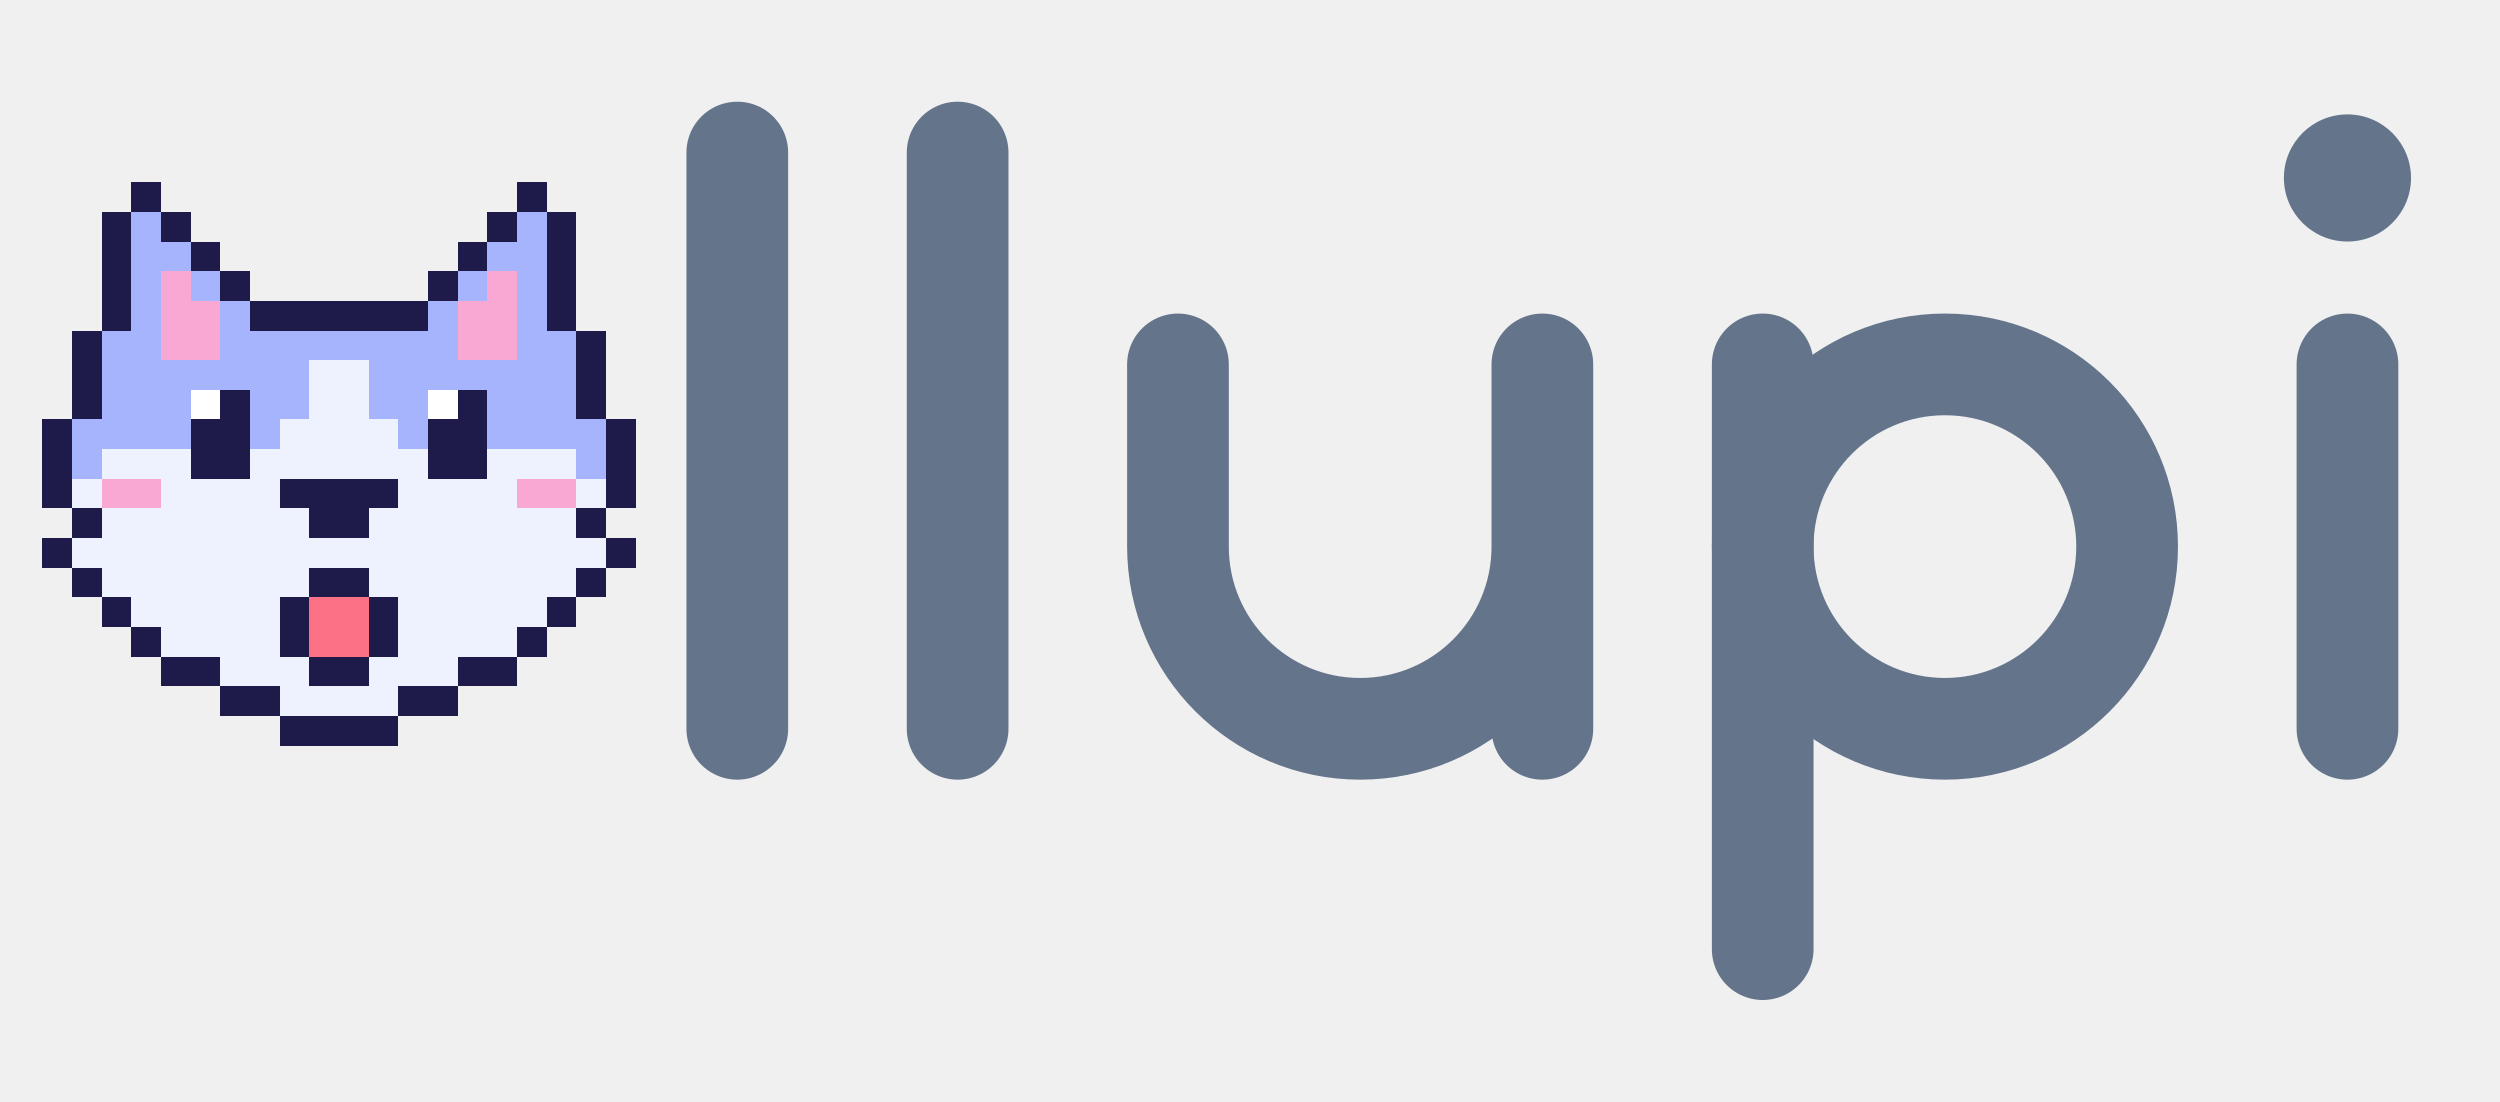
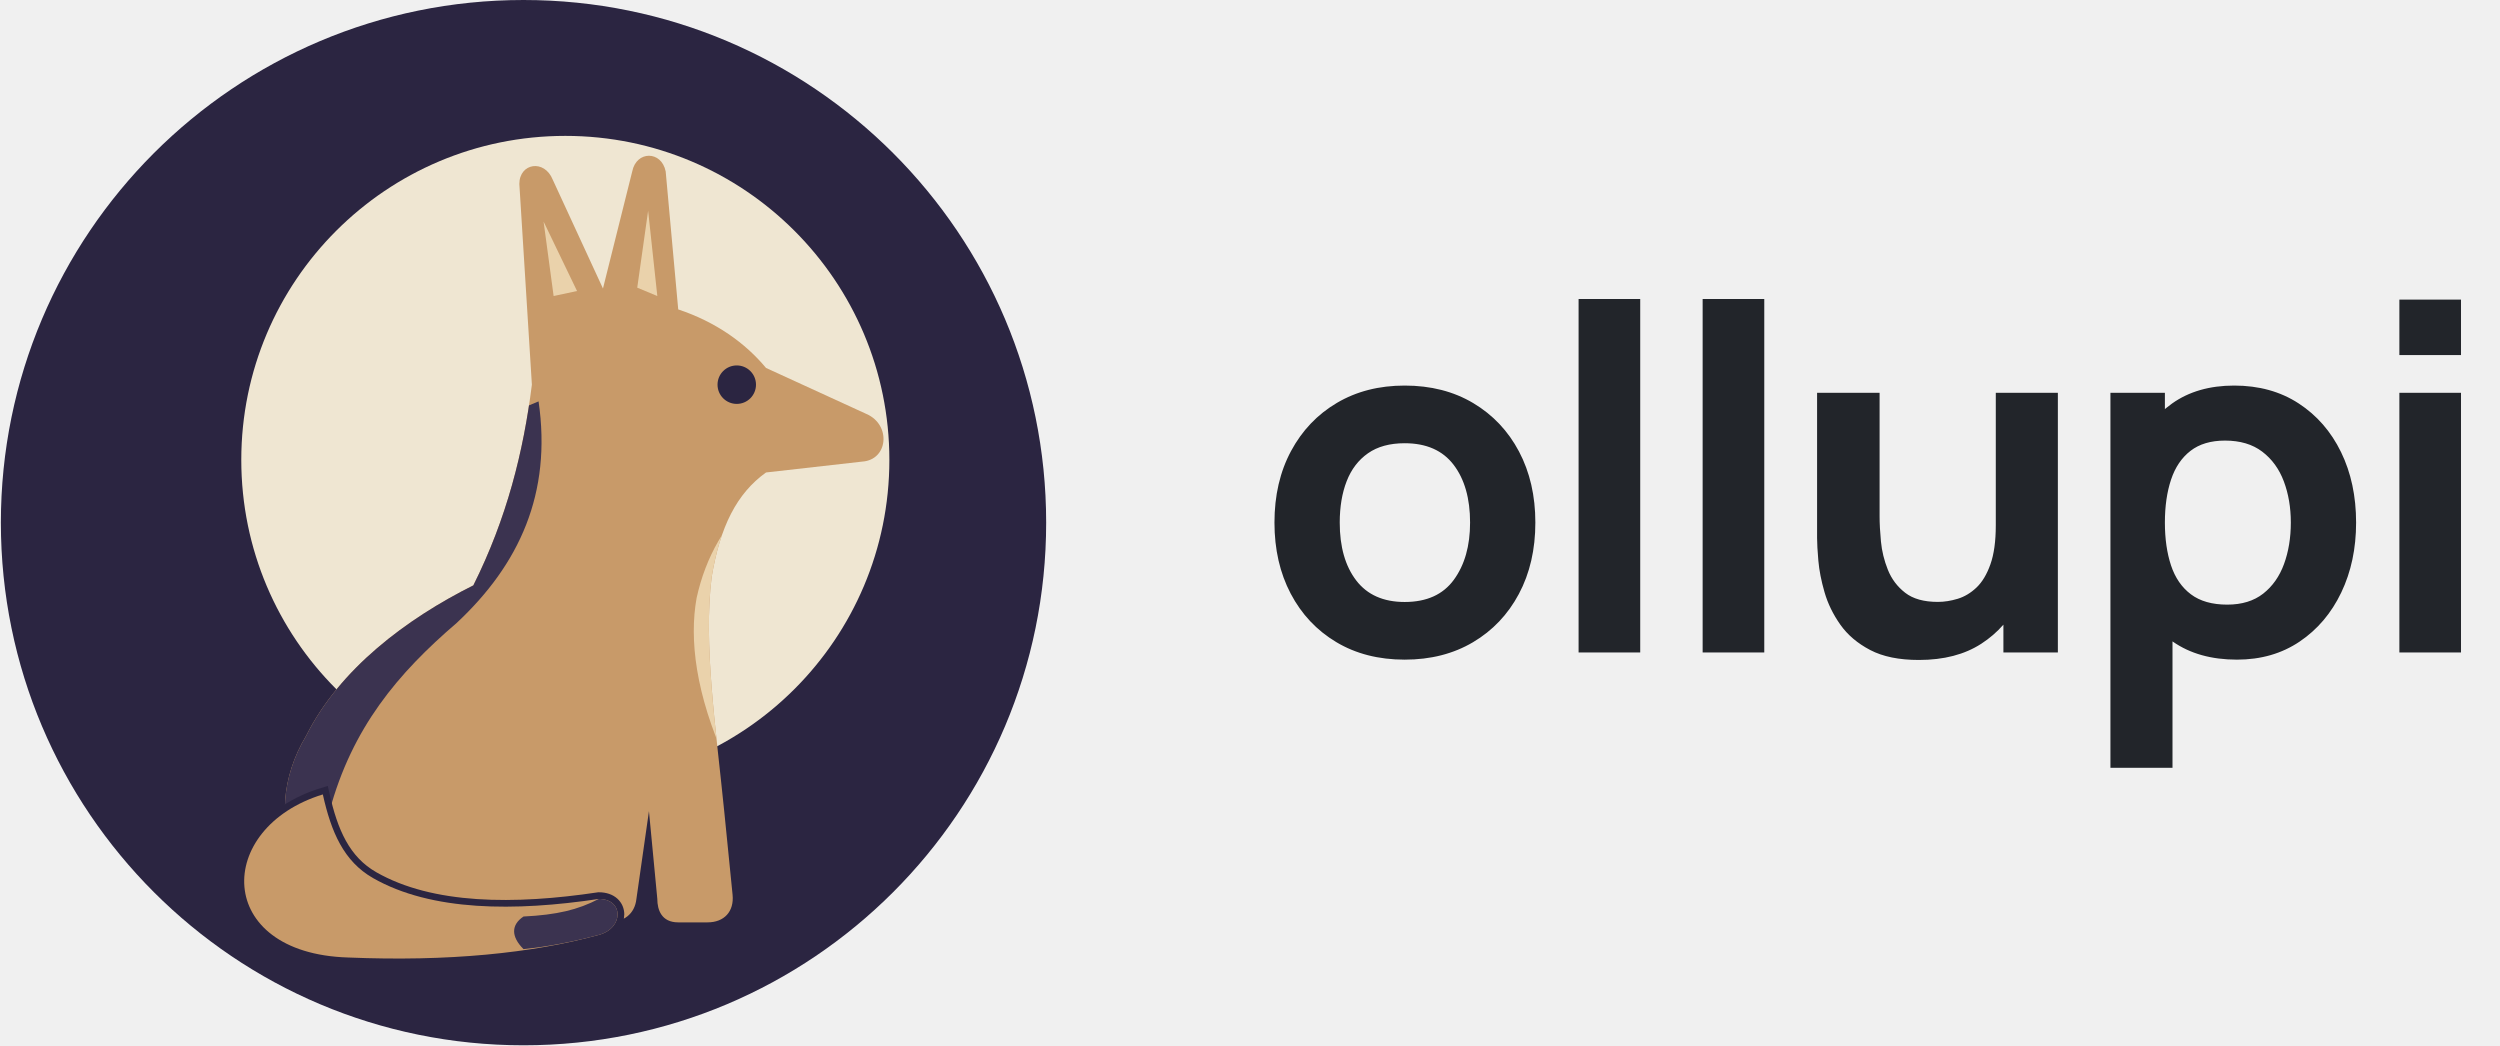
- <svg xmlns="http://www.w3.org/2000/svg" viewBox="-24 -184 590 260" width="590" height="260">
-   <g shape-rendering="crispEdges">
-     <rect x="7" y="-141" width="7" height="7" fill="#1e1b4b" />
-     <rect x="98" y="-141" width="7" height="7" fill="#1e1b4b" />
-     <rect x="0" y="-134" width="7" height="7" fill="#1e1b4b" />
-     <rect x="7" y="-134" width="7" height="7" fill="#a5b4fc" />
-     <rect x="14" y="-134" width="7" height="7" fill="#1e1b4b" />
-     <rect x="91" y="-134" width="7" height="7" fill="#1e1b4b" />
-     <rect x="98" y="-134" width="7" height="7" fill="#a5b4fc" />
-     <rect x="105" y="-134" width="7" height="7" fill="#1e1b4b" />
-     <rect x="0" y="-127" width="7" height="7" fill="#1e1b4b" />
-     <rect x="7" y="-127" width="14" height="7" fill="#a5b4fc" />
-     <rect x="21" y="-127" width="7" height="7" fill="#1e1b4b" />
-     <rect x="84" y="-127" width="7" height="7" fill="#1e1b4b" />
-     <rect x="91" y="-127" width="14" height="7" fill="#a5b4fc" />
-     <rect x="105" y="-127" width="7" height="7" fill="#1e1b4b" />
-     <rect x="0" y="-120" width="7" height="7" fill="#1e1b4b" />
-     <rect x="7" y="-120" width="7" height="7" fill="#a5b4fc" />
-     <rect x="14" y="-120" width="7" height="7" fill="#f9a8d4" />
-     <rect x="21" y="-120" width="7" height="7" fill="#a5b4fc" />
-     <rect x="28" y="-120" width="7" height="7" fill="#1e1b4b" />
-     <rect x="77" y="-120" width="7" height="7" fill="#1e1b4b" />
-     <rect x="84" y="-120" width="7" height="7" fill="#a5b4fc" />
-     <rect x="91" y="-120" width="7" height="7" fill="#f9a8d4" />
-     <rect x="98" y="-120" width="7" height="7" fill="#a5b4fc" />
-     <rect x="105" y="-120" width="7" height="7" fill="#1e1b4b" />
-     <rect x="0" y="-113" width="7" height="7" fill="#1e1b4b" />
-     <rect x="7" y="-113" width="7" height="7" fill="#a5b4fc" />
-     <rect x="14" y="-113" width="14" height="7" fill="#f9a8d4" />
-     <rect x="28" y="-113" width="7" height="7" fill="#a5b4fc" />
-     <rect x="35" y="-113" width="42" height="7" fill="#1e1b4b" />
-     <rect x="77" y="-113" width="7" height="7" fill="#a5b4fc" />
-     <rect x="84" y="-113" width="14" height="7" fill="#f9a8d4" />
-     <rect x="98" y="-113" width="7" height="7" fill="#a5b4fc" />
-     <rect x="105" y="-113" width="7" height="7" fill="#1e1b4b" />
-     <rect x="-7" y="-106" width="7" height="7" fill="#1e1b4b" />
-     <rect x="0" y="-106" width="14" height="7" fill="#a5b4fc" />
-     <rect x="14" y="-106" width="14" height="7" fill="#f9a8d4" />
-     <rect x="28" y="-106" width="56" height="7" fill="#a5b4fc" />
-     <rect x="84" y="-106" width="14" height="7" fill="#f9a8d4" />
-     <rect x="98" y="-106" width="14" height="7" fill="#a5b4fc" />
-     <rect x="112" y="-106" width="7" height="7" fill="#1e1b4b" />
-     <rect x="-7" y="-99" width="7" height="7" fill="#1e1b4b" />
-     <rect x="0" y="-99" width="49" height="7" fill="#a5b4fc" />
-     <rect x="49" y="-99" width="14" height="7" fill="#eef2ff" />
-     <rect x="63" y="-99" width="49" height="7" fill="#a5b4fc" />
-     <rect x="112" y="-99" width="7" height="7" fill="#1e1b4b" />
-     <rect x="-7" y="-92" width="7" height="7" fill="#1e1b4b" />
-     <rect x="0" y="-92" width="21" height="7" fill="#a5b4fc" />
-     <rect x="21" y="-92" width="7" height="7" fill="#ffffff" />
-     <rect x="28" y="-92" width="7" height="7" fill="#1e1b4b" />
-     <rect x="35" y="-92" width="14" height="7" fill="#a5b4fc" />
-     <rect x="49" y="-92" width="14" height="7" fill="#eef2ff" />
-     <rect x="63" y="-92" width="14" height="7" fill="#a5b4fc" />
-     <rect x="77" y="-92" width="7" height="7" fill="#ffffff" />
-     <rect x="84" y="-92" width="7" height="7" fill="#1e1b4b" />
-     <rect x="91" y="-92" width="21" height="7" fill="#a5b4fc" />
-     <rect x="112" y="-92" width="7" height="7" fill="#1e1b4b" />
-     <rect x="-14" y="-85" width="7" height="7" fill="#1e1b4b" />
-     <rect x="-7" y="-85" width="28" height="7" fill="#a5b4fc" />
-     <rect x="21" y="-85" width="14" height="7" fill="#1e1b4b" />
-     <rect x="35" y="-85" width="7" height="7" fill="#a5b4fc" />
-     <rect x="42" y="-85" width="28" height="7" fill="#eef2ff" />
-     <rect x="70" y="-85" width="7" height="7" fill="#a5b4fc" />
-     <rect x="77" y="-85" width="14" height="7" fill="#1e1b4b" />
-     <rect x="91" y="-85" width="28" height="7" fill="#a5b4fc" />
-     <rect x="119" y="-85" width="7" height="7" fill="#1e1b4b" />
-     <rect x="-14" y="-78" width="7" height="7" fill="#1e1b4b" />
-     <rect x="-7" y="-78" width="7" height="7" fill="#a5b4fc" />
-     <rect x="0" y="-78" width="21" height="7" fill="#eef2ff" />
-     <rect x="21" y="-78" width="14" height="7" fill="#1e1b4b" />
-     <rect x="35" y="-78" width="42" height="7" fill="#eef2ff" />
-     <rect x="77" y="-78" width="14" height="7" fill="#1e1b4b" />
-     <rect x="91" y="-78" width="21" height="7" fill="#eef2ff" />
-     <rect x="112" y="-78" width="7" height="7" fill="#a5b4fc" />
-     <rect x="119" y="-78" width="7" height="7" fill="#1e1b4b" />
-     <rect x="-14" y="-71" width="7" height="7" fill="#1e1b4b" />
-     <rect x="-7" y="-71" width="7" height="7" fill="#eef2ff" />
-     <rect x="0" y="-71" width="14" height="7" fill="#f9a8d4" />
-     <rect x="14" y="-71" width="28" height="7" fill="#eef2ff" />
-     <rect x="42" y="-71" width="28" height="7" fill="#1e1b4b" />
-     <rect x="70" y="-71" width="28" height="7" fill="#eef2ff" />
-     <rect x="98" y="-71" width="14" height="7" fill="#f9a8d4" />
-     <rect x="112" y="-71" width="7" height="7" fill="#eef2ff" />
-     <rect x="119" y="-71" width="7" height="7" fill="#1e1b4b" />
-     <rect x="-7" y="-64" width="7" height="7" fill="#1e1b4b" />
-     <rect x="0" y="-64" width="49" height="7" fill="#eef2ff" />
-     <rect x="49" y="-64" width="14" height="7" fill="#1e1b4b" />
-     <rect x="63" y="-64" width="49" height="7" fill="#eef2ff" />
-     <rect x="112" y="-64" width="7" height="7" fill="#1e1b4b" />
-     <rect x="-14" y="-57" width="7" height="7" fill="#1e1b4b" />
-     <rect x="-7" y="-57" width="126" height="7" fill="#eef2ff" />
-     <rect x="119" y="-57" width="7" height="7" fill="#1e1b4b" />
-     <rect x="-7" y="-50" width="7" height="7" fill="#1e1b4b" />
-     <rect x="0" y="-50" width="49" height="7" fill="#eef2ff" />
-     <rect x="49" y="-50" width="14" height="7" fill="#1e1b4b" />
-     <rect x="63" y="-50" width="49" height="7" fill="#eef2ff" />
-     <rect x="112" y="-50" width="7" height="7" fill="#1e1b4b" />
-     <rect x="0" y="-43" width="7" height="7" fill="#1e1b4b" />
-     <rect x="7" y="-43" width="35" height="7" fill="#eef2ff" />
-     <rect x="42" y="-43" width="7" height="7" fill="#1e1b4b" />
-     <rect x="49" y="-43" width="14" height="7" fill="#fb7185" />
-     <rect x="63" y="-43" width="7" height="7" fill="#1e1b4b" />
-     <rect x="70" y="-43" width="35" height="7" fill="#eef2ff" />
-     <rect x="105" y="-43" width="7" height="7" fill="#1e1b4b" />
-     <rect x="7" y="-36" width="7" height="7" fill="#1e1b4b" />
-     <rect x="14" y="-36" width="28" height="7" fill="#eef2ff" />
-     <rect x="42" y="-36" width="7" height="7" fill="#1e1b4b" />
-     <rect x="49" y="-36" width="14" height="7" fill="#fb7185" />
-     <rect x="63" y="-36" width="7" height="7" fill="#1e1b4b" />
-     <rect x="70" y="-36" width="28" height="7" fill="#eef2ff" />
-     <rect x="98" y="-36" width="7" height="7" fill="#1e1b4b" />
-     <rect x="14" y="-29" width="14" height="7" fill="#1e1b4b" />
-     <rect x="28" y="-29" width="21" height="7" fill="#eef2ff" />
-     <rect x="49" y="-29" width="14" height="7" fill="#1e1b4b" />
-     <rect x="63" y="-29" width="21" height="7" fill="#eef2ff" />
-     <rect x="84" y="-29" width="14" height="7" fill="#1e1b4b" />
-     <rect x="28" y="-22" width="14" height="7" fill="#1e1b4b" />
-     <rect x="42" y="-22" width="28" height="7" fill="#eef2ff" />
-     <rect x="70" y="-22" width="14" height="7" fill="#1e1b4b" />
-     <rect x="42" y="-15" width="28" height="7" fill="#1e1b4b" />
+ <svg xmlns="http://www.w3.org/2000/svg" viewBox="0 0 239.0 100" width="574" height="240">
+   <circle cx="50" cy="50" r="50" fill="#2b2541" />
+   <circle cx="54" cy="44" r="31" fill="#efe6d2" />
+   <g transform="translate(14 12) scale(.8)">
+     <clipPath id="body">
+       <path d="M30 95 C18 95 13 83 19 73 C23 65 31 59 39 55 C43 47 45 39 46 31 L44.5 7 C44.5 4.5 47.5 4 48.5 6.5 L54.5 19.5 L58 5.5 C58.5 3 61.5 3 62 5.5 L63.5 22 C68 23.5 71.5 26 74 29 L86 34.5 C89 35.8 88.6 40 85.5 40.2 L74 41.5 C70.5 44 68.5 48 67.5 54 C66.5 62 68 72 69 82 L70 92 C70.2 94 69 95.3 67 95.3 L63.5 95.3 C61.5 95.3 61 93.8 61 92.5 L60 82 L58.5 92.5 C58.3 94.3 57 95.3 55 95.3 L50 95.3 Z" />
+     </clipPath>
+     <path d="M30 95 C18 95 13 83 19 73 C23 65 31 59 39 55 C43 47 45 39 46 31 L44.5 7 C44.5 4.5 47.5 4 48.5 6.5 L54.5 19.5 L58 5.5 C58.5 3 61.5 3 62 5.5 L63.5 22 C68 23.5 71.5 26 74 29 L86 34.5 C89 35.8 88.6 40 85.5 40.2 L74 41.5 C70.5 44 68.5 48 67.5 54 C66.5 62 68 72 69 82 L70 92 C70.2 94 69 95.3 67 95.3 L63.5 95.3 C61.5 95.3 61 93.8 61 92.5 L60 82 L58.5 92.5 C58.3 94.3 57 95.3 55 95.3 L50 95.3 Z" fill="#c89a69" />
+     <g clip-path="url(#body)">
+       <path d="M92 44 L72.5 44.5 C69.2 47.5 66.8 51.5 65.7 56.5 C64.8 61.5 65.6 68 69.2 76 L92 76 Z" fill="#ead2ab" />
+       <path d="M8 92 L8 40 L30 40 L46.8 33 C48.4 44 44.5 52.5 37 59.5 C30 65.5 24.5 72 21.8 82 Z" fill="#3b3350" />
+     </g>
+     <path d="M47.4 11.5 L51.4 19.8 L48.6 20.4 Z M59.9 10.2 L61 20.4 L58.6 19.4 Z" fill="#ead2ab" />
+     <path d="M21 80 C8 84 8 99 24 99.5 C36 100 46 99 54 96.8 C57 96 57 92.5 54 92.5 C44 94 34 94 27 90 C23.5 88 22 84.5 21 80 Z" fill="#c89a69" stroke="#2b2541" stroke-width="1.6" paint-order="stroke" />
+     <path d="M45 94.6 C49 94.4 51.5 93.8 54 92.5 C57 92.5 57 96 54 96.8 C51 97.6 48 98.2 45 98.5 C43.5 97 43.5 95.6 45 94.6 Z" fill="#3b3350" />
+     <circle cx="70.5" cy="31" r="2.3" fill="#2b2541" />
  </g>
-   <path d="M150,-148 V-12" fill="none" stroke="#64748b" stroke-width="24" stroke-linecap="round" stroke-linejoin="round" />
-   <path d="M202,-148 V-12" fill="none" stroke="#64748b" stroke-width="24" stroke-linecap="round" stroke-linejoin="round" />
-   <path d="M254,-98 V-55 A43,43 0 0 0 340,-55 V-98 M340,-55 V-12" fill="none" stroke="#64748b" stroke-width="24" stroke-linecap="round" stroke-linejoin="round" />
-   <path d="M392,-98 V40" fill="none" stroke="#64748b" stroke-width="24" stroke-linecap="round" stroke-linejoin="round" />
-   <circle cx="435" cy="-55" r="43" fill="none" stroke="#64748b" stroke-width="24" stroke-linecap="round" stroke-linejoin="round" />
-   <path d="M530,-98 V-12" fill="none" stroke="#64748b" stroke-width="24" stroke-linecap="round" stroke-linejoin="round" />
-   <circle cx="530" cy="-142" r="15" fill="#64748b" />
+   <g transform="translate(120 13.38) scale(0.023)">
+     <path d="M621.668 2162.0Q458.918 2162.0 337.001 2089.0Q215.084 2016.0 147.542 1887.458Q80.0 1758.917 80.0 1591.833Q80.0 1422.75 149 1294.292Q218 1165.833 339.959 1093.917Q461.918 1022.0 621.668 1022.0Q784.501 1022.0 906.876 1094.958Q1029.252 1167.917 1097.21 1296.375Q1165.169 1424.833 1165.169 1591.833Q1165.169 1760.083 1096.71 1888.583Q1028.252 2017.083 905.835 2089.542Q783.418 2162.0 621.668 2162.0ZM621.668 1922.163Q758.75 1922.163 826.207 1829.747Q893.665 1737.332 893.665 1591.833Q893.665 1441.418 825.249 1351.628Q756.833 1261.837 621.668 1261.837Q528.669 1261.837 468.961 1303.67Q409.253 1345.503 380.379 1419.668Q351.504 1493.834 351.504 1591.833Q351.504 1743.082 420.087 1832.623Q488.669 1922.163 621.668 1922.163ZM1345.0 2132V662H1601.337V2132.0ZM1861.0 2132V662H2117.337V2132.0ZM2760.333 2163.333Q2637.082 2163.333 2558.04 2122Q2478.998 2080.666 2433.748 2016.541Q2388.499 1952.415 2367.999 1881.623Q2347.499 1810.831 2342.25 1750.04Q2337.0 1689.249 2337.0 1656.5V1052H2597.004V1567.165Q2597.004 1610.664 2602.629 1670.455Q2608.253 1730.246 2631.336 1788.038Q2654.419 1845.829 2703.418 1883.83Q2752.418 1921.83 2839.168 1921.83Q2879.5 1921.83 2921.958 1908.872Q2964.416 1895.914 3000.082 1862.04Q3035.749 1828.165 3058.04 1765.291Q3080.332 1702.416 3080.332 1603.499L3229.834 1671.167Q3229.834 1803.916 3177.084 1916.041Q3124.334 2028.166 3020.167 2095.75Q2916 2163.333 2760.333 2163.333ZM3111.999 2132.0V1785.497H3080.332V1052.0H3338.503V2132.0ZM4083.335 2162.0Q3923.834 2162.0 3816.501 2086.917Q3709.167 2011.833 3654.834 1882.792Q3600.501 1753.75 3600.501 1591.833Q3600.501 1429.667 3654.417 1300.708Q3708.334 1171.75 3813.209 1096.875Q3918.084 1022.0 4071.834 1022.0Q4226.001 1022.0 4339.876 1096.125Q4453.752 1170.25 4516.377 1298.792Q4579.002 1427.333 4579.002 1591.833Q4579.002 1753.833 4517.21 1882.875Q4455.418 2011.917 4344.043 2086.958Q4232.668 2162.0 4083.335 2162.0ZM3557.167 2612.0V1052.0H3783.67V1801.164H3815.337V2612.0ZM4043 1933.163Q4134.083 1933.163 4192.457 1887.497Q4250.832 1841.831 4279.165 1764.332Q4307.498 1686.832 4307.498 1591.833Q4307.498 1497.834 4278.373 1420.418Q4249.248 1343.002 4188.624 1296.919Q4128 1250.837 4033.834 1250.837Q3945.418 1250.837 3890.168 1293.586Q3834.919 1336.336 3809.295 1413.293Q3783.67 1490.251 3783.67 1591.833Q3783.67 1693.249 3809.253 1770.29Q3834.836 1847.331 3891.919 1890.247Q3949.001 1933.163 4043 1933.163ZM4759.0 895.168V664.499H5015.337V895.168ZM4759.0 2132V1052H5015.337V2132.0Z" fill="#22252a" />
+   </g>
</svg>
